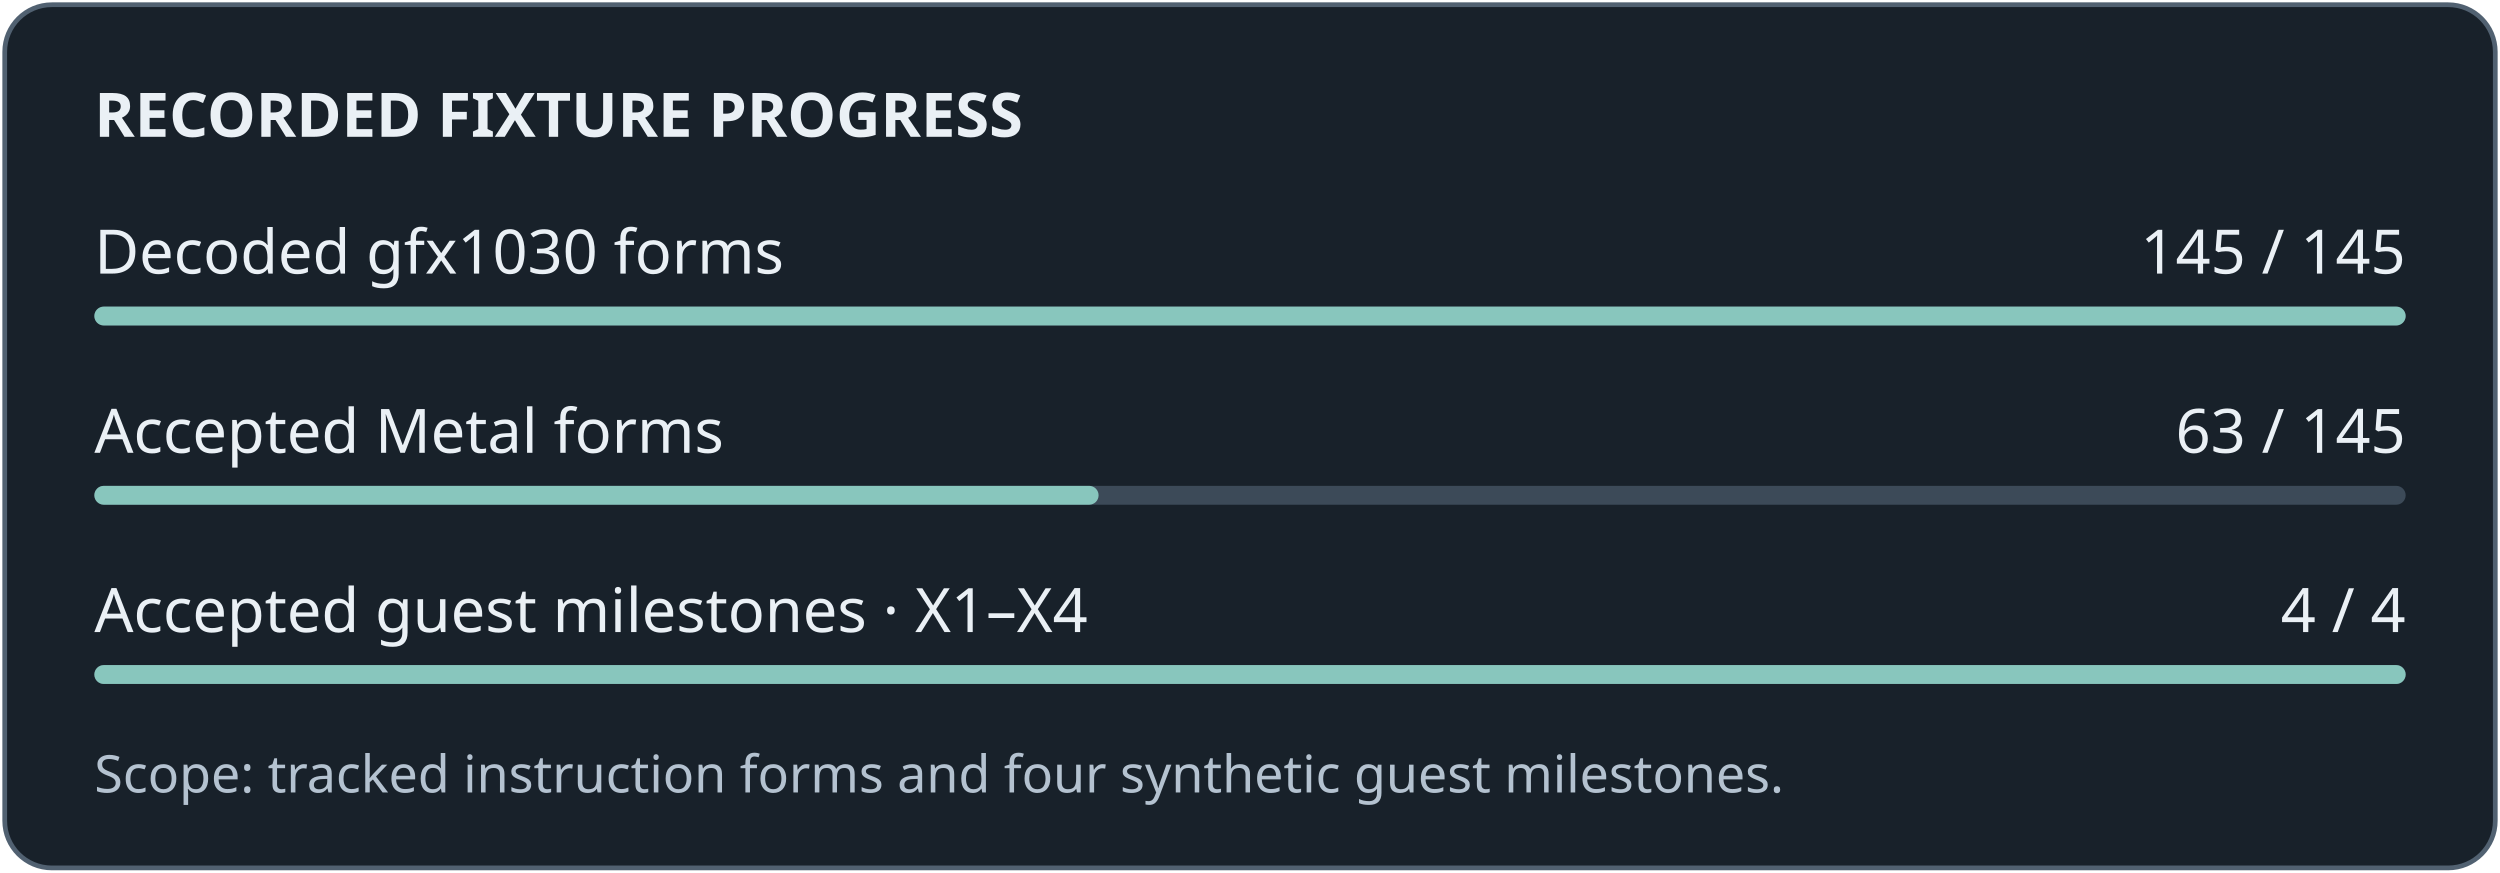
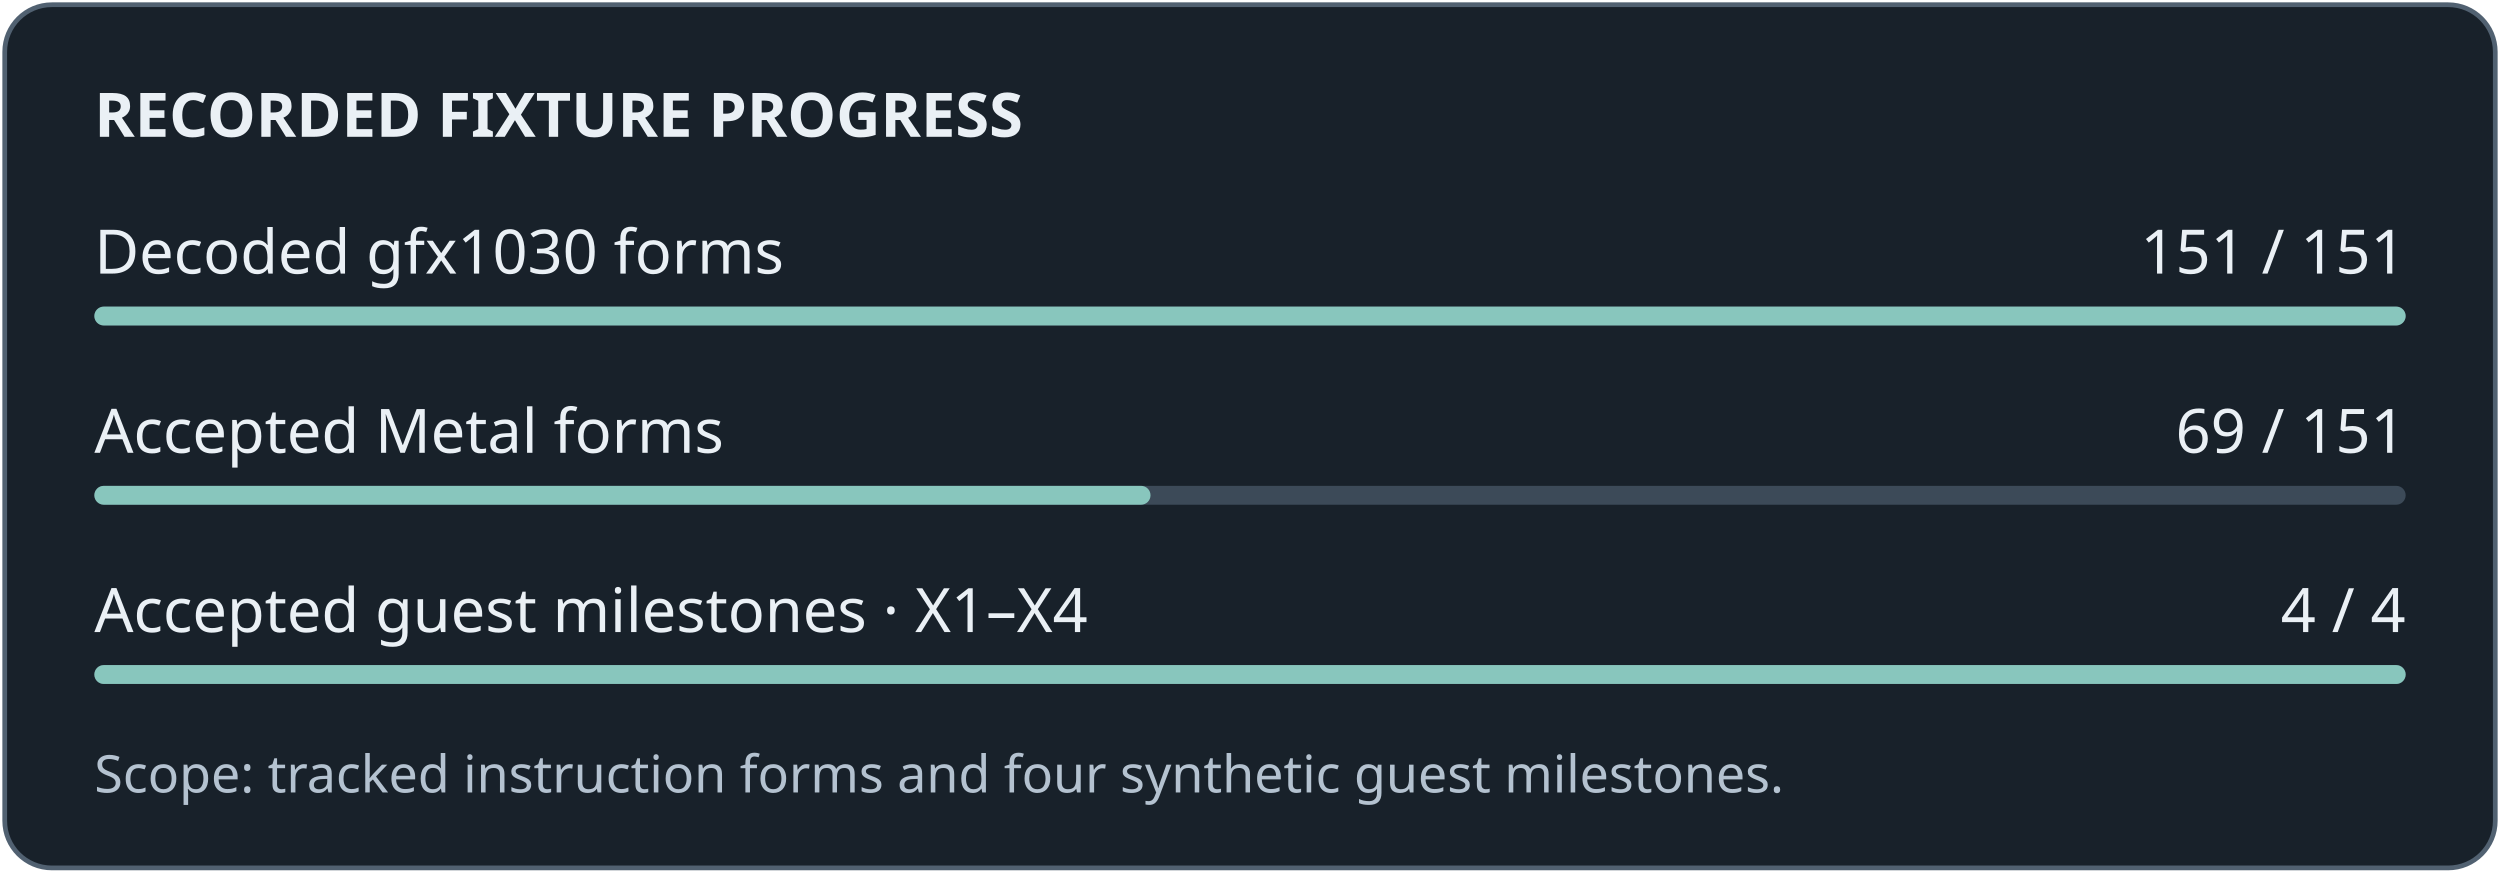
<svg xmlns="http://www.w3.org/2000/svg" width="530" height="185" viewBox="0 0 530 185" role="img" aria-labelledby="title description">
  <rect x="1" y="1" width="528" height="183" rx="10" fill="#18212a" stroke="#516171" />
  <g font-family="system-ui,sans-serif" fill="#eaf0f5">
    <text x="20" y="29" font-size="13" font-weight="700">RECORDED FIXTURE PROGRESS</text>
    <text x="20" y="58" font-size="13">Decoded gfx1030 forms</text>
-     <text x="510" y="58" font-size="13" text-anchor="end">145 / 145</text>
+     <text x="510" y="58" font-size="13" text-anchor="end">151 / 151</text>
    <rect x="20" y="65" width="490" height="4" rx="2" fill="#3c4a58" />
    <rect x="20" y="65" width="490.00" height="4" rx="2" fill="#88c6bd" />
    <text x="20" y="96" font-size="13">Accepted Metal forms</text>
-     <text x="510" y="96" font-size="13" text-anchor="end">63 / 145</text>
+     <text x="510" y="96" font-size="13" text-anchor="end">69 / 151</text>
    <rect x="20" y="103" width="490" height="4" rx="2" fill="#3c4a58" />
-     <rect x="20" y="103" width="212.90" height="4" rx="2" fill="#88c6bd" />
+     <rect x="20" y="103" width="223.91" height="4" rx="2" fill="#88c6bd" />
    <text x="20" y="134" font-size="13">Accepted guest milestones · X1–X4</text>
    <text x="510" y="134" font-size="13" text-anchor="end">4 / 4</text>
    <rect x="20" y="141" width="490" height="4" rx="2" fill="#3c4a58" />
    <rect x="20" y="141" width="490.00" height="4" rx="2" fill="#88c6bd" />
    <text x="20" y="168" font-size="11" fill="#b4c2d0">Scope: tracked instruction forms and four synthetic guest milestones.</text>
  </g>
</svg>
